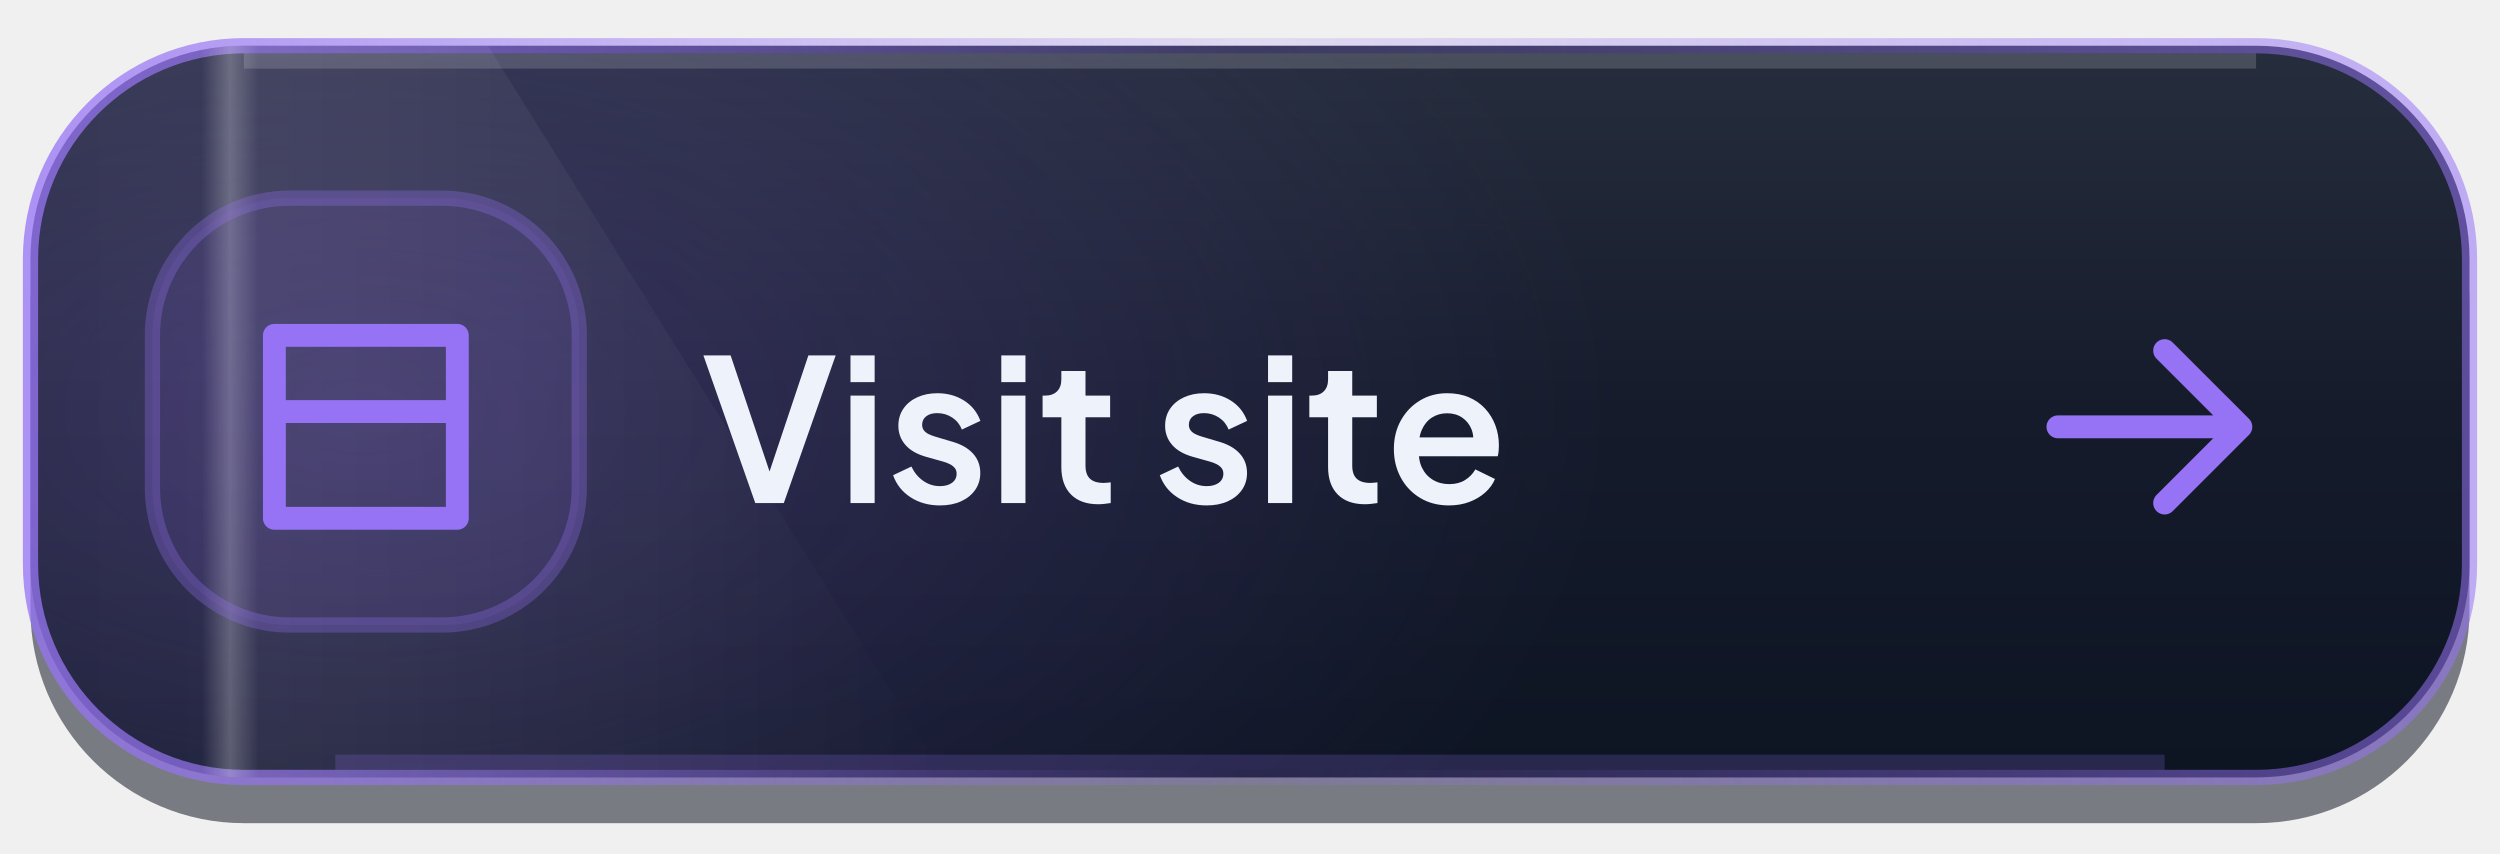
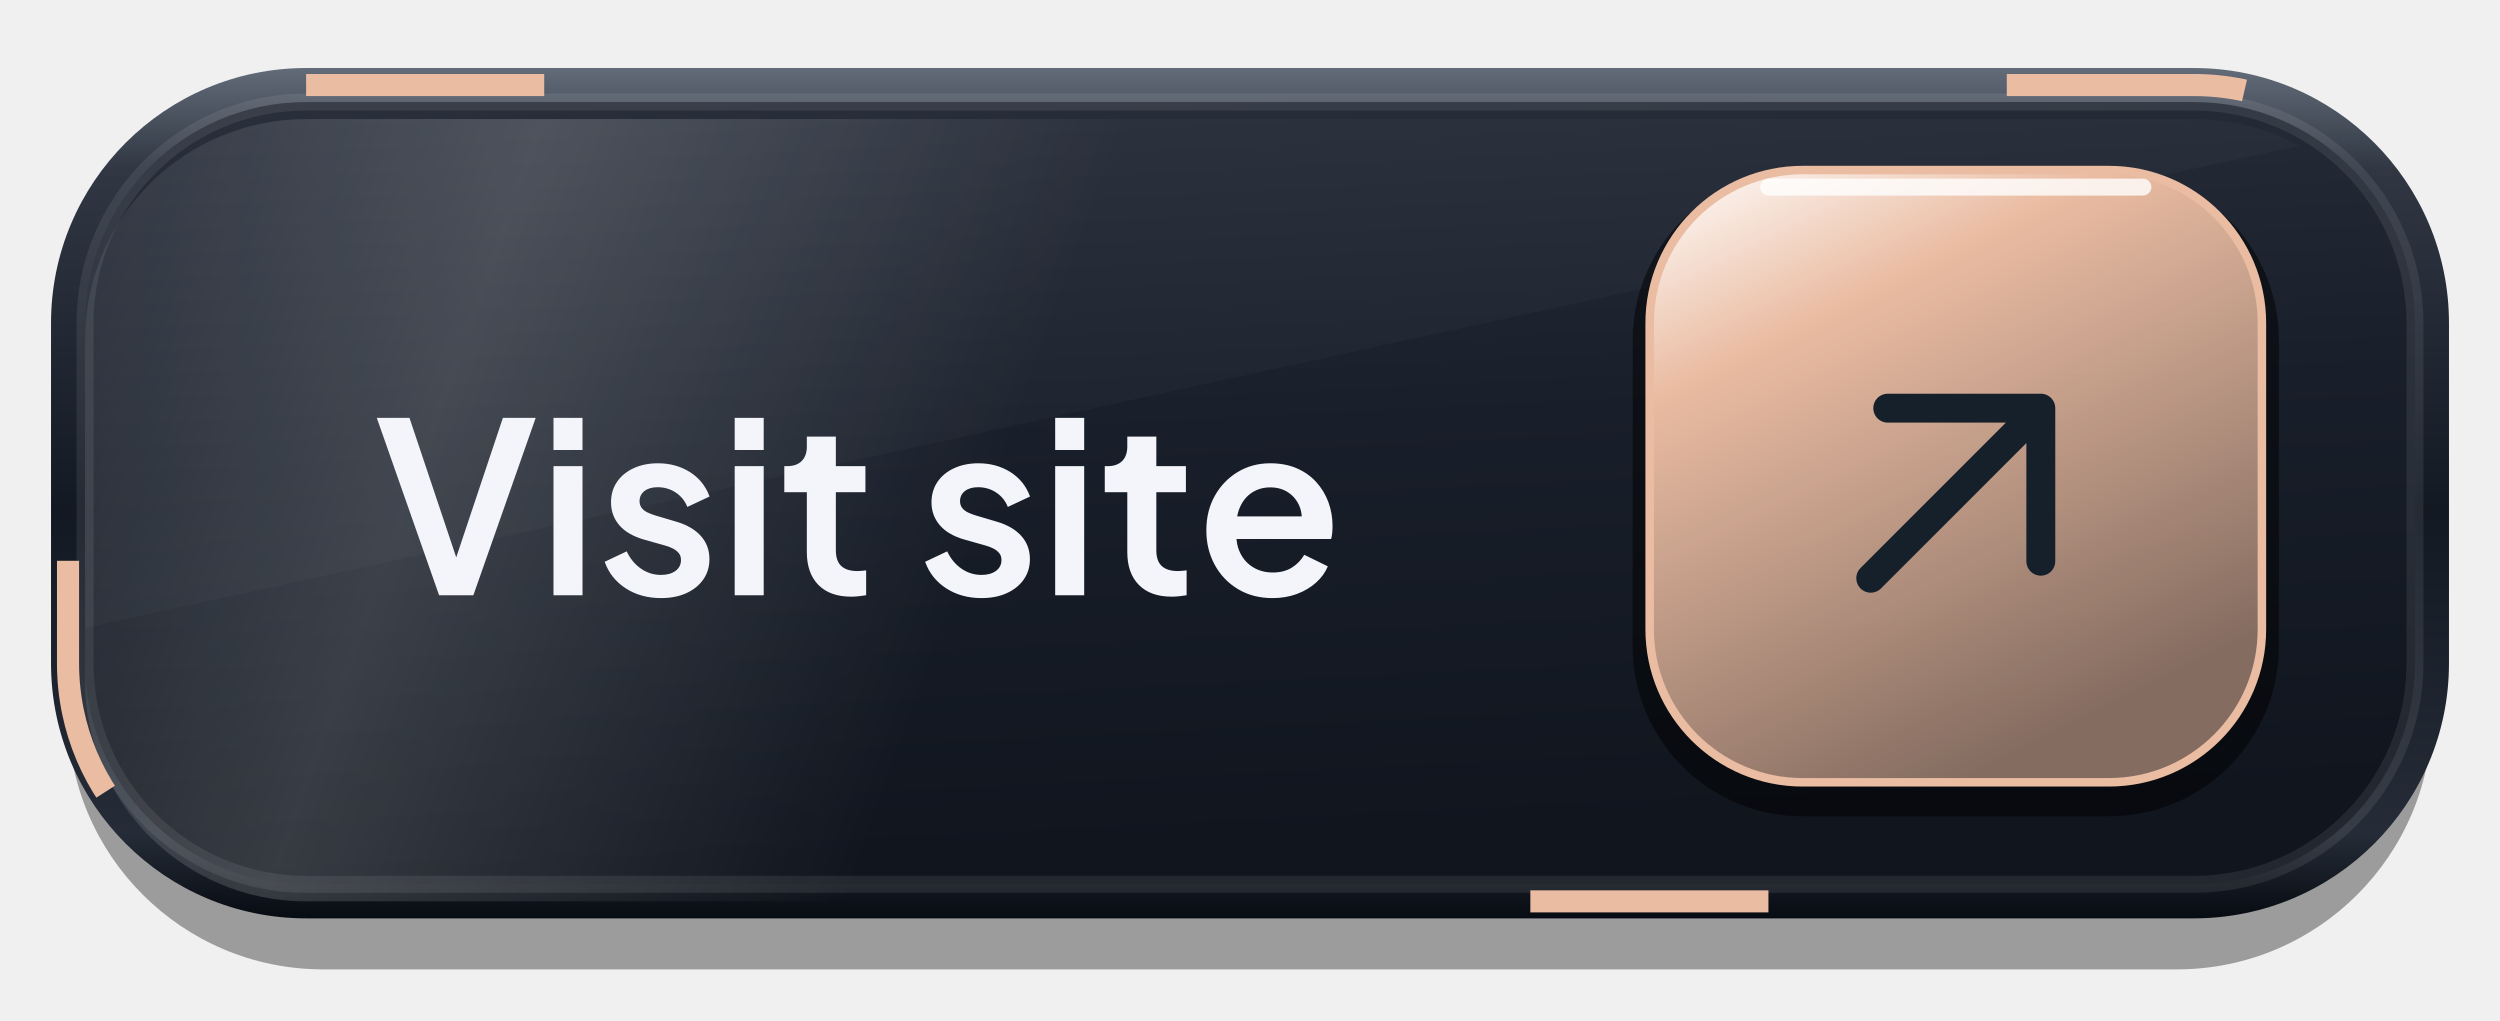
- <svg xmlns="http://www.w3.org/2000/svg" width="164" height="56" viewBox="0 0 164 56" role="img">
+ <svg xmlns="http://www.w3.org/2000/svg" width="147" height="60" viewBox="0 0 147 60" role="img" aria-label="Visit site">
  <defs>
-     <linearGradient id="surface" x1="0" y1="0" x2="0" y2="1">
-       <stop stop-color="#262D3D" />
-       <stop offset=".5" stop-color="#151B2B" />
-       <stop offset="1" stop-color="#0D1422" />
+     <linearGradient id="metal" x2="0" y2="1">
+       <stop stop-color="#626B78" />
+       <stop offset=".12" stop-color="#303743" />
+       <stop offset=".52" stop-color="#131923" />
+       <stop offset=".9" stop-color="#252C37" />
+       <stop offset="1" stop-color="#070B12" />
    </linearGradient>
-     <linearGradient id="edge">
-       <stop stop-color="#9673F5" stop-opacity=".75" />
-       <stop offset=".5" stop-color="#9673F5" stop-opacity=".18" />
-       <stop offset="1" stop-color="#9673F5" stop-opacity=".55" />
+     <linearGradient id="face" x2=".15" y2="1">
+       <stop stop-color="#292F3B" />
+       <stop offset=".48" stop-color="#191F2A" />
+       <stop offset="1" stop-color="#10151E" />
    </linearGradient>
-     <radialGradient id="light">
-       <stop stop-color="#9673F5" stop-opacity=".24" />
-       <stop offset="1" stop-color="#9673F5" stop-opacity="0" />
-     </radialGradient>
+     <linearGradient id="jewel" x2=".5" y2="1">
+       <stop stop-color="#FFFFFF" />
+       <stop offset=".3" stop-color="#EABCA2" />
+       <stop offset="1" stop-color="#EABCA2" stop-opacity=".55" />
+     </linearGradient>
    <linearGradient id="sweep">
      <stop stop-color="white" stop-opacity="0" />
-       <stop offset=".48" stop-color="white" stop-opacity=".03" />
-       <stop offset=".5" stop-color="white" stop-opacity=".28" />
-       <stop offset=".52" stop-color="white" stop-opacity=".08" />
+       <stop offset=".5" stop-color="white" stop-opacity=".16" />
      <stop offset="1" stop-color="white" stop-opacity="0" />
    </linearGradient>
-     <clipPath id="clip">
-       <rect x="2" y="3" width="160" height="48" rx="14" />
+     <linearGradient id="rail">
+       <stop stop-color="#EABCA2" stop-opacity="0" />
+       <stop offset=".5" stop-color="#EABCA2" />
+       <stop offset="1" stop-color="#EABCA2" stop-opacity="0" />
+     </linearGradient>
+     <clipPath id="body">
+       <rect x="5" y="7" width="137" height="46" rx="13" />
+     </clipPath>
+     <clipPath id="arrowClip">
+       <rect x="102" y="18" width="24" height="24" rx="5" />
    </clipPath>
  </defs>
-   <style>@keyframes sweep{0%,12%{transform:translateX(-100px)}65%,100%{transform:translateX(264px)}}@keyframes halo{0%,100%{opacity:.45}40%{opacity:1}}@keyframes arrow{0%,35%,100%{transform:translateX(0);opacity:.7}50%{transform:translateX(3px);opacity:1}}.sweep{animation:sweep 7.2s cubic-bezier(.22,.61,.36,1) infinite}.halo{animation:halo 7.2s ease-in-out infinite}.arrow{animation:arrow 7.2s ease-in-out infinite}@media(prefers-reduced-motion:reduce){*{animation:none!important}}</style>
-   <rect x="2" y="6" width="160" height="48" rx="14" fill="#020714" fill-opacity=".5" />
-   <rect x="2" y="3" width="160" height="48" rx="14" fill="url(#surface)" stroke="url(#edge)" />
-   <g clip-path="url(#clip)">
-     <ellipse class="halo" cx="24" cy="27" rx="82" ry="48" fill="url(#light)" />
-     <g class="sweep">
-       <path d="M-32 3h64l30 48H-2z" fill="url(#sweep)" />
+   <style>
+  @keyframes polish{0%,12%{transform:translateX(-100px)}52%,100%{transform:translateX(247px)}}
+  @keyframes perimeter{0%{stroke-dashoffset:0;opacity:0}15%{opacity:.9}65%{opacity:.9}85%,100%{stroke-dashoffset:-100;opacity:0}}
+  @keyframes depart{0%,48%,100%{transform:translate(0,0);opacity:1}61%{transform:translate(19px,-19px);opacity:0}62%{transform:translate(-19px,19px);opacity:0}76%{transform:translate(0,0);opacity:1}}
+  @keyframes rail{0%,35%,100%{opacity:.3}55%,70%{opacity:1}}
+  .polish{animation:polish 7s cubic-bezier(.4,0,.2,1) infinite}
+  .perimeter{animation:perimeter 7s ease-in-out infinite}
+  .arrow{animation:depart 7s cubic-bezier(.22,1,.36,1) infinite}
+  .rail{animation:rail 7s ease-in-out infinite}
+  @media(prefers-reduced-motion:reduce){*{animation:none!important}.polish,.perimeter{opacity:0}}
+ </style>
+   <rect x="4" y="9" width="139" height="48" rx="15" fill="#000" fill-opacity=".35" />
+   <rect x="3" y="4" width="141" height="50" rx="15" fill="url(#metal)" />
+   <rect x="5" y="6" width="137" height="46" rx="13" fill="url(#face)" stroke="#FFFFFF" stroke-opacity=".08" />
+   <g clip-path="url(#body)">
+     <path d="M0 6H147L0 38Z" fill="white" fill-opacity=".025" />
+     <rect class="polish" x="0" y="-40" width="65" height="160" fill="url(#sweep)" transform="rotate(20)" />
+   </g>
+   <rect class="perimeter" x="4" y="5" width="139" height="48" rx="14" pathLength="100" fill="none" stroke="#EABCA2" stroke-width="1.3" stroke-dasharray="14 86" />
+   <path class="rail" d="M22 52H125" stroke="url(#rail)" stroke-width="1.3" />
+   <g aria-label="Visit site">
+     <path d="M25.819 35.0 22.154 24.57H24.077L27.017 33.341H26.636L29.57 24.57H31.499L27.834 35.0ZM32.545 35.0V27.409H34.252V35.0ZM32.545 26.46V24.57H34.252V26.46ZM38.866 35.168Q37.675 35.168 36.788 34.591Q35.902 34.015 35.555 33.033L36.849 32.42Q37.153 33.063 37.686 33.434Q38.219 33.805 38.866 33.805Q39.398 33.805 39.721 33.568Q40.042 33.331 40.042 32.93Q40.042 32.678 39.906 32.517Q39.77 32.356 39.554 32.247Q39.339 32.139 39.097 32.074L37.88 31.731Q36.905 31.454 36.416 30.883Q35.928 30.312 35.928 29.542Q35.928 28.849 36.282 28.332Q36.635 27.816 37.262 27.528Q37.888 27.241 38.684 27.241Q39.741 27.241 40.562 27.755Q41.383 28.27 41.722 29.195L40.415 29.808Q40.205 29.274 39.733 28.961Q39.26 28.648 38.669 28.648Q38.179 28.648 37.893 28.873Q37.606 29.099 37.606 29.466Q37.606 29.704 37.733 29.867Q37.858 30.03 38.074 30.133Q38.289 30.236 38.537 30.31L39.766 30.674Q40.702 30.949 41.209 31.513Q41.715 32.078 41.715 32.877Q41.715 33.554 41.355 34.071Q40.994 34.587 40.358 34.877Q39.721 35.168 38.866 35.168ZM43.2 35.0V27.409H44.906V35.0ZM43.2 26.46V24.57H44.906V26.46ZM50.049 35.084Q48.805 35.084 48.123 34.395Q47.442 33.707 47.442 32.457V28.94H46.117V27.409H46.292Q46.838 27.409 47.14 27.107Q47.442 26.805 47.442 26.259V25.672H49.148V27.409H50.887V28.94H49.148V32.37Q49.148 32.757 49.277 33.026Q49.407 33.295 49.693 33.437Q49.979 33.579 50.424 33.579Q50.527 33.579 50.663 33.565Q50.8 33.551 50.929 33.537V35.0Q50.735 35.033 50.49 35.059Q50.245 35.084 50.049 35.084ZM57.71 35.168Q56.519 35.168 55.632 34.591Q54.746 34.015 54.399 33.033L55.693 32.42Q55.997 33.063 56.53 33.434Q57.063 33.805 57.71 33.805Q58.242 33.805 58.564 33.568Q58.886 33.331 58.886 32.93Q58.886 32.678 58.75 32.517Q58.614 32.356 58.398 32.247Q58.183 32.139 57.941 32.074L56.724 31.731Q55.749 31.454 55.261 30.883Q54.772 30.312 54.772 29.542Q54.772 28.849 55.126 28.332Q55.479 27.816 56.106 27.528Q56.732 27.241 57.529 27.241Q58.585 27.241 59.406 27.755Q60.227 28.27 60.566 29.195L59.259 29.808Q59.049 29.274 58.577 28.961Q58.104 28.648 57.513 28.648Q57.023 28.648 56.737 28.873Q56.45 29.099 56.45 29.466Q56.45 29.704 56.576 29.867Q56.703 30.03 56.918 30.133Q57.133 30.236 57.382 30.31L58.61 30.674Q59.546 30.949 60.053 31.513Q60.559 32.078 60.559 32.877Q60.559 33.554 60.199 34.071Q59.838 34.587 59.201 34.877Q58.564 35.168 57.71 35.168ZM62.044 35.0V27.409H63.75V35.0ZM62.044 26.46V24.57H63.75V26.46ZM68.893 35.084Q67.649 35.084 66.967 34.395Q66.285 33.707 66.285 32.457V28.94H64.961V27.409H65.136Q65.682 27.409 65.984 27.107Q66.285 26.805 66.285 26.259V25.672H67.992V27.409H69.731V28.94H67.992V32.37Q67.992 32.757 68.121 33.026Q68.251 33.295 68.537 33.437Q68.823 33.579 69.267 33.579Q69.371 33.579 69.507 33.565Q69.644 33.551 69.773 33.537V35.0Q69.579 35.033 69.334 35.059Q69.089 35.084 68.893 35.084ZM74.824 35.168Q73.669 35.168 72.791 34.639Q71.913 34.111 71.423 33.206Q70.933 32.301 70.933 31.185Q70.933 30.042 71.431 29.154Q71.929 28.266 72.779 27.753Q73.628 27.241 74.694 27.241Q75.567 27.241 76.244 27.533Q76.92 27.825 77.39 28.34Q77.86 28.856 78.107 29.519Q78.353 30.182 78.353 30.933Q78.353 31.125 78.335 31.327Q78.317 31.528 78.271 31.692H72.314V30.363H77.302L76.492 30.975Q76.626 30.31 76.417 29.788Q76.208 29.267 75.757 28.962Q75.307 28.658 74.694 28.658Q74.09 28.658 73.622 28.961Q73.154 29.264 72.906 29.831Q72.657 30.399 72.71 31.199Q72.648 31.938 72.914 32.493Q73.179 33.049 73.684 33.356Q74.188 33.663 74.841 33.663Q75.501 33.663 75.96 33.376Q76.42 33.089 76.691 32.623L78.077 33.301Q77.853 33.84 77.378 34.262Q76.903 34.685 76.253 34.927Q75.602 35.168 74.824 35.168Z" fill="#F3F5FA" />
+   </g>
+   <rect x="96" y="10" width="38" height="38" rx="10" fill="#000" fill-opacity=".5" />
+   <rect x="97" y="10" width="36" height="36" rx="9" fill="url(#jewel)" stroke="#EABCA2" stroke-width=".5" />
+   <path d="M104 11h22" stroke="white" stroke-opacity=".8" stroke-linecap="round" />
+   <g clip-path="url(#arrowClip)">
+     <g transform="translate(115,29)">
+       <g class="arrow">
+         <path d="M-5 5 5-5M-4-5h9v9" fill="none" stroke="#15202B" stroke-width="1.7" stroke-linecap="round" stroke-linejoin="round" />
+       </g>
    </g>
-     <path d="M16 4H148" stroke="white" stroke-opacity=".16" />
-     <path d="M22 50H142" stroke="#9673F5" stroke-opacity=".2" />
  </g>
-   <rect x="10" y="13" width="28" height="28" rx="9" fill="#9673F5" fill-opacity=".1" stroke="#9673F5" stroke-opacity=".3" />
-   <path d="M18 22h12v12H18zm0 5h12" fill="none" stroke="#9673F5" stroke-width="1.5" stroke-linejoin="round" stroke-linecap="round" />
-   <g aria-label="Visit site">
-     <path d="M49.546 33.0 46.143 23.315H47.929L50.659 31.459H50.305L53.03 23.315H54.82L51.418 33.0ZM55.792 33.0V25.951H57.377V33.0ZM55.792 25.07V23.315H57.377V25.07ZM61.662 33.156Q60.555 33.156 59.732 32.621Q58.909 32.085 58.587 31.174L59.788 30.605Q60.071 31.201 60.566 31.546Q61.06 31.89 61.662 31.89Q62.156 31.89 62.455 31.67Q62.754 31.45 62.754 31.078Q62.754 30.844 62.627 30.694Q62.5 30.545 62.3 30.444Q62.1 30.343 61.876 30.283L60.745 29.965Q59.84 29.708 59.387 29.177Q58.933 28.647 58.933 27.932Q58.933 27.288 59.262 26.809Q59.59 26.329 60.172 26.062Q60.753 25.795 61.493 25.795Q62.474 25.795 63.236 26.273Q63.998 26.75 64.314 27.61L63.1 28.179Q62.905 27.683 62.466 27.392Q62.027 27.101 61.478 27.101Q61.023 27.101 60.757 27.311Q60.492 27.52 60.492 27.862Q60.492 28.083 60.609 28.234Q60.726 28.385 60.926 28.481Q61.125 28.577 61.356 28.645L62.497 28.983Q63.366 29.238 63.837 29.762Q64.307 30.286 64.307 31.029Q64.307 31.658 63.972 32.137Q63.638 32.617 63.046 32.886Q62.455 33.156 61.662 33.156ZM65.685 33.0V25.951H67.27V33.0ZM65.685 25.07V23.315H67.27V25.07ZM72.046 33.078Q70.89 33.078 70.257 32.439Q69.624 31.799 69.624 30.639V27.373H68.394V25.951H68.557Q69.064 25.951 69.344 25.67Q69.624 25.39 69.624 24.883V24.339H71.209V25.951H72.824V27.373H71.209V30.558Q71.209 30.917 71.329 31.167Q71.449 31.417 71.715 31.549Q71.981 31.68 72.393 31.68Q72.489 31.68 72.616 31.667Q72.743 31.654 72.863 31.642V33.0Q72.683 33.031 72.455 33.054Q72.228 33.078 72.046 33.078ZM79.16 33.156Q78.053 33.156 77.23 32.621Q76.407 32.085 76.085 31.174L77.286 30.605Q77.569 31.201 78.064 31.546Q78.558 31.89 79.16 31.89Q79.654 31.89 79.953 31.67Q80.252 31.45 80.252 31.078Q80.252 30.844 80.125 30.694Q79.998 30.545 79.798 30.444Q79.598 30.343 79.374 30.283L78.243 29.965Q77.338 29.708 76.885 29.177Q76.431 28.647 76.431 27.932Q76.431 27.288 76.76 26.809Q77.088 26.329 77.67 26.062Q78.251 25.795 78.991 25.795Q79.972 25.795 80.734 26.273Q81.496 26.75 81.812 27.61L80.598 28.179Q80.403 27.683 79.964 27.392Q79.525 27.101 78.976 27.101Q78.521 27.101 78.255 27.311Q77.99 27.52 77.99 27.862Q77.99 28.083 78.107 28.234Q78.224 28.385 78.424 28.481Q78.623 28.577 78.854 28.645L79.995 28.983Q80.864 29.238 81.335 29.762Q81.805 30.286 81.805 31.029Q81.805 31.658 81.47 32.137Q81.136 32.617 80.544 32.886Q79.953 33.156 79.16 33.156ZM83.183 33.0V25.951H84.768V33.0ZM83.183 25.07V23.315H84.768V25.07ZM89.543 33.078Q88.388 33.078 87.755 32.439Q87.122 31.799 87.122 30.639V27.373H85.892V25.951H86.055Q86.562 25.951 86.842 25.67Q87.122 25.39 87.122 24.883V24.339H88.707V25.951H90.322V27.373H88.707V30.558Q88.707 30.917 88.827 31.167Q88.947 31.417 89.213 31.549Q89.478 31.68 89.891 31.68Q89.987 31.68 90.114 31.667Q90.241 31.654 90.361 31.642V33.0Q90.18 33.031 89.953 33.054Q89.725 33.078 89.543 33.078ZM95.051 33.156Q93.978 33.156 93.163 32.665Q92.348 32.175 91.893 31.334Q91.438 30.494 91.438 29.457Q91.438 28.396 91.901 27.572Q92.363 26.747 93.152 26.271Q93.941 25.795 94.93 25.795Q95.741 25.795 96.369 26.066Q96.997 26.337 97.434 26.816Q97.87 27.295 98.099 27.91Q98.328 28.526 98.328 29.224Q98.328 29.402 98.311 29.589Q98.294 29.776 98.252 29.929H92.72V28.694H97.352L96.599 29.262Q96.724 28.645 96.53 28.161Q96.336 27.677 95.918 27.394Q95.499 27.111 94.93 27.111Q94.37 27.111 93.935 27.392Q93.5 27.673 93.27 28.201Q93.039 28.728 93.088 29.471Q93.031 30.156 93.277 30.672Q93.523 31.188 93.992 31.473Q94.461 31.759 95.067 31.759Q95.679 31.759 96.106 31.492Q96.533 31.226 96.784 30.793L98.071 31.422Q97.863 31.923 97.422 32.315Q96.981 32.708 96.377 32.932Q95.774 33.156 95.051 33.156Z" fill="#EDF2FB" />
-   </g>
-   <path class="arrow" d="M135 28h12m-5-5 5 5-5 5" fill="none" stroke="#9673F5" stroke-width="1.5" stroke-linecap="round" stroke-linejoin="round" />
</svg>
